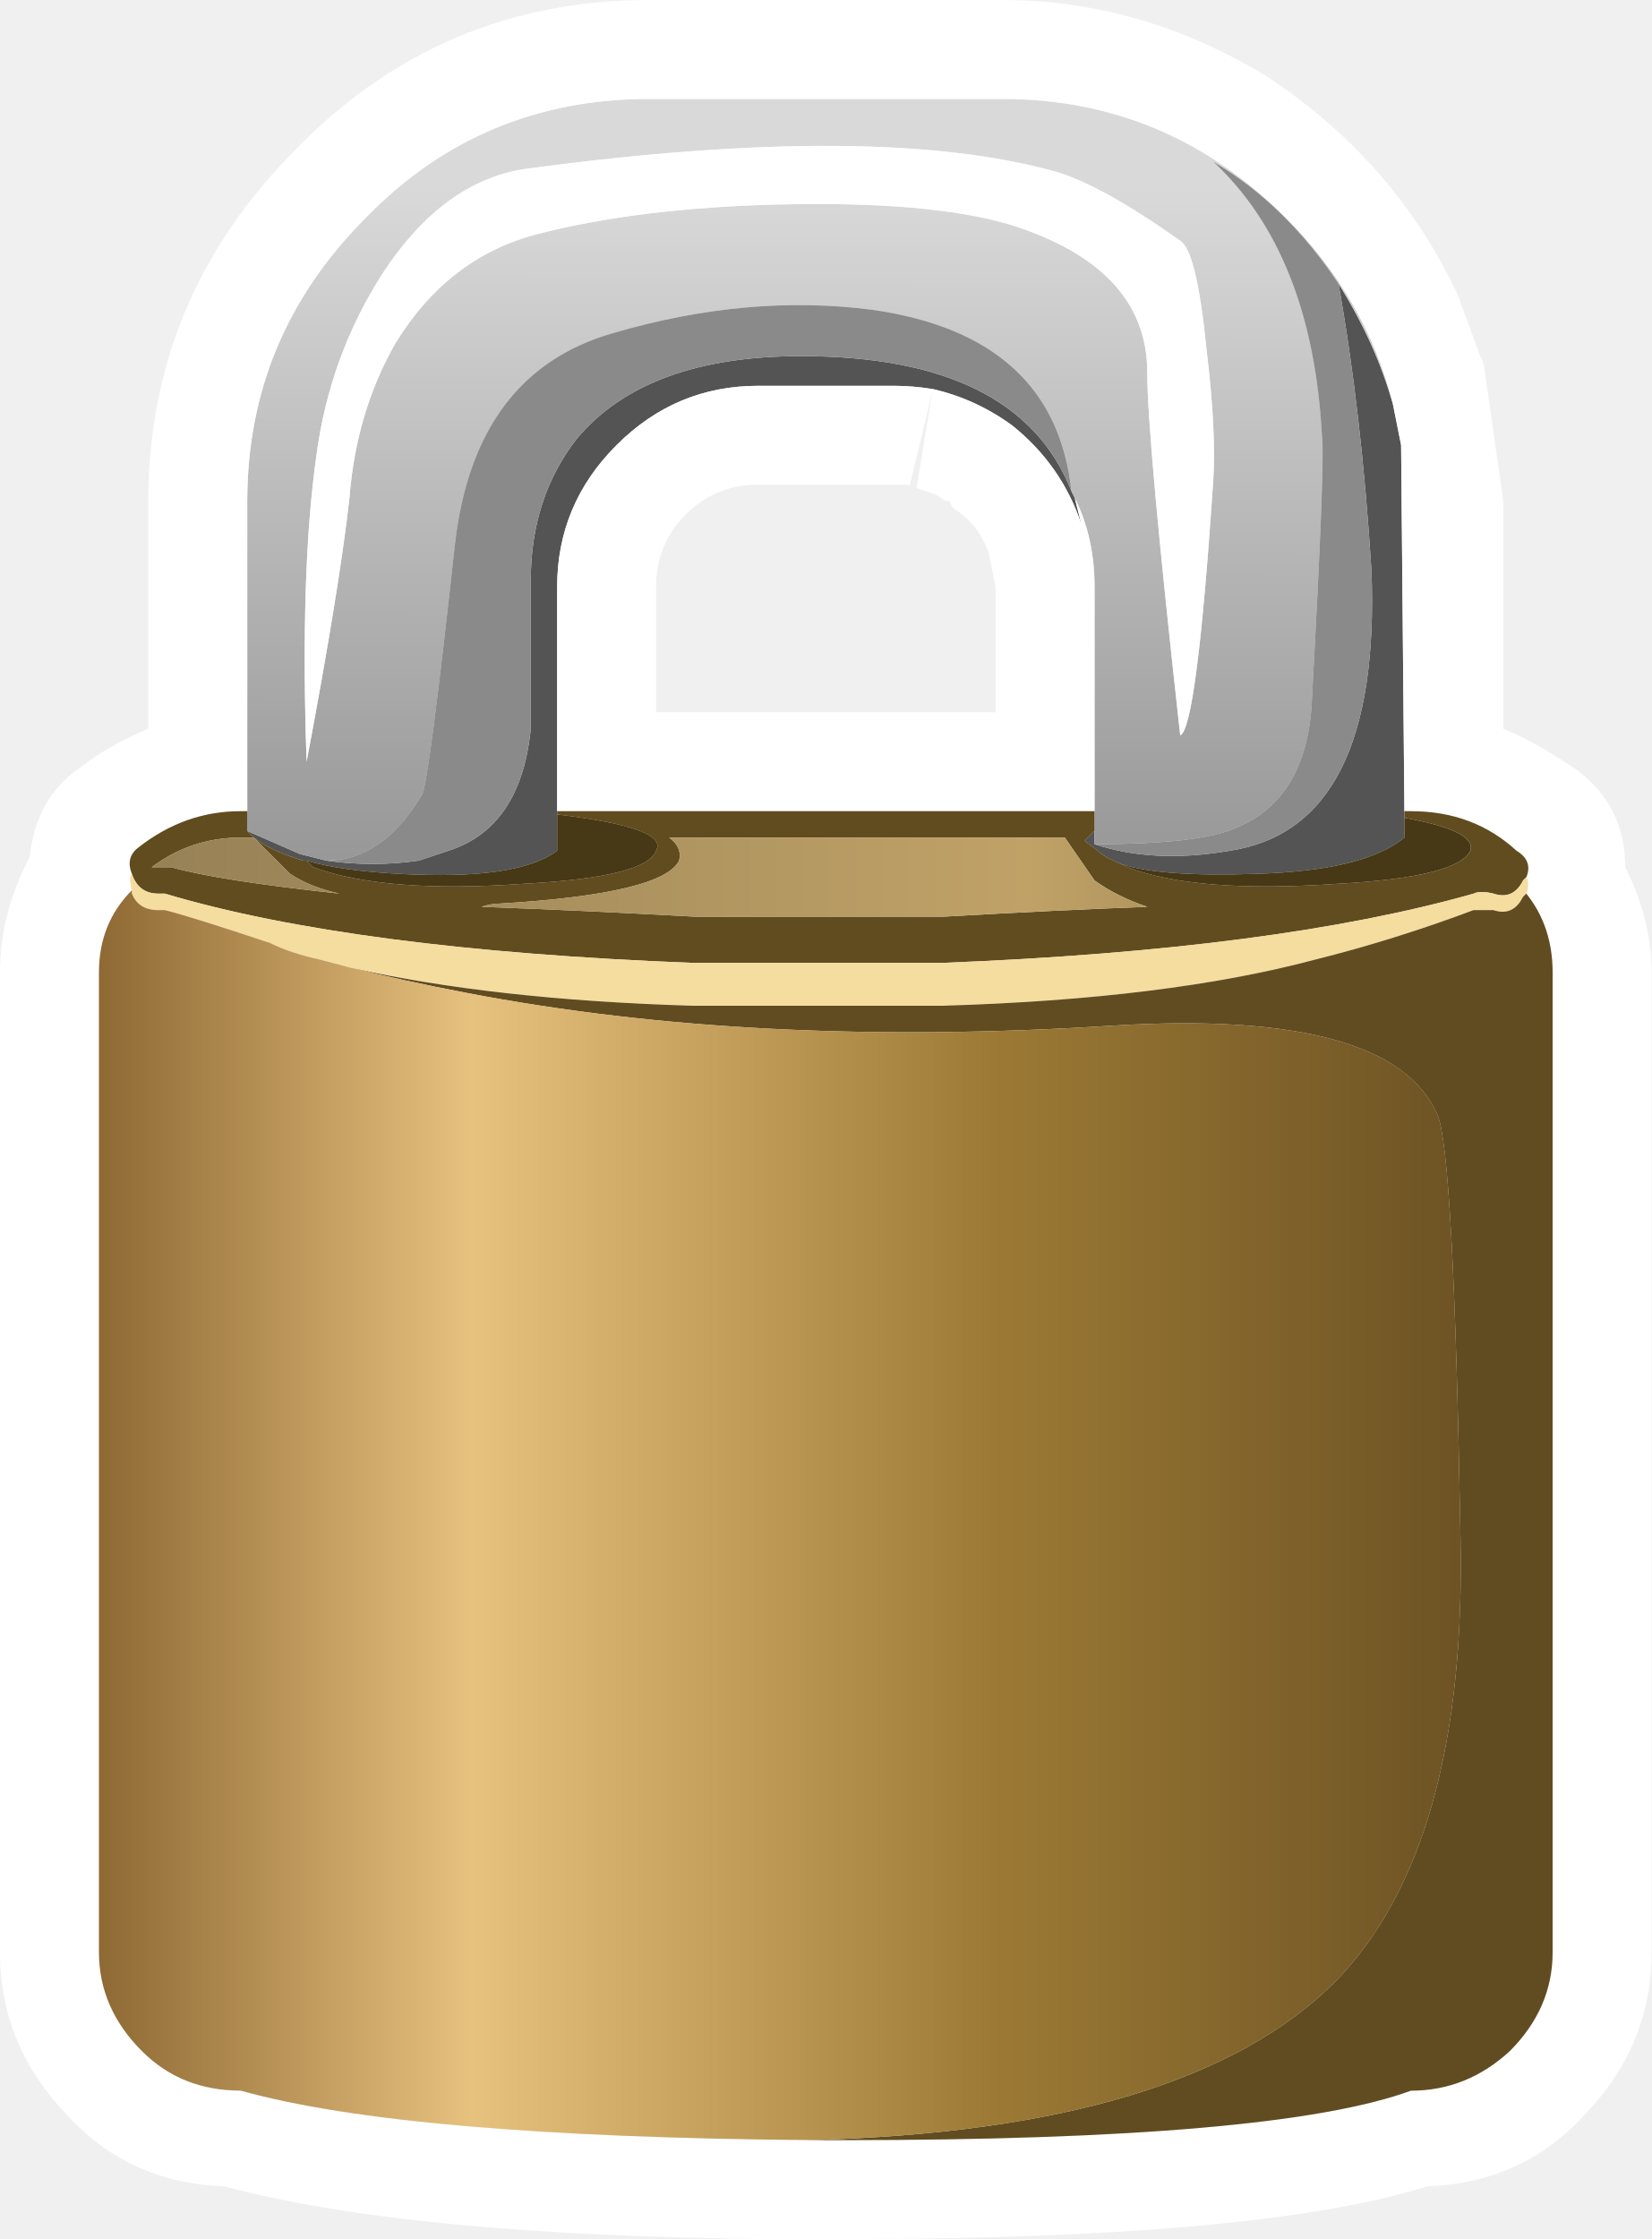
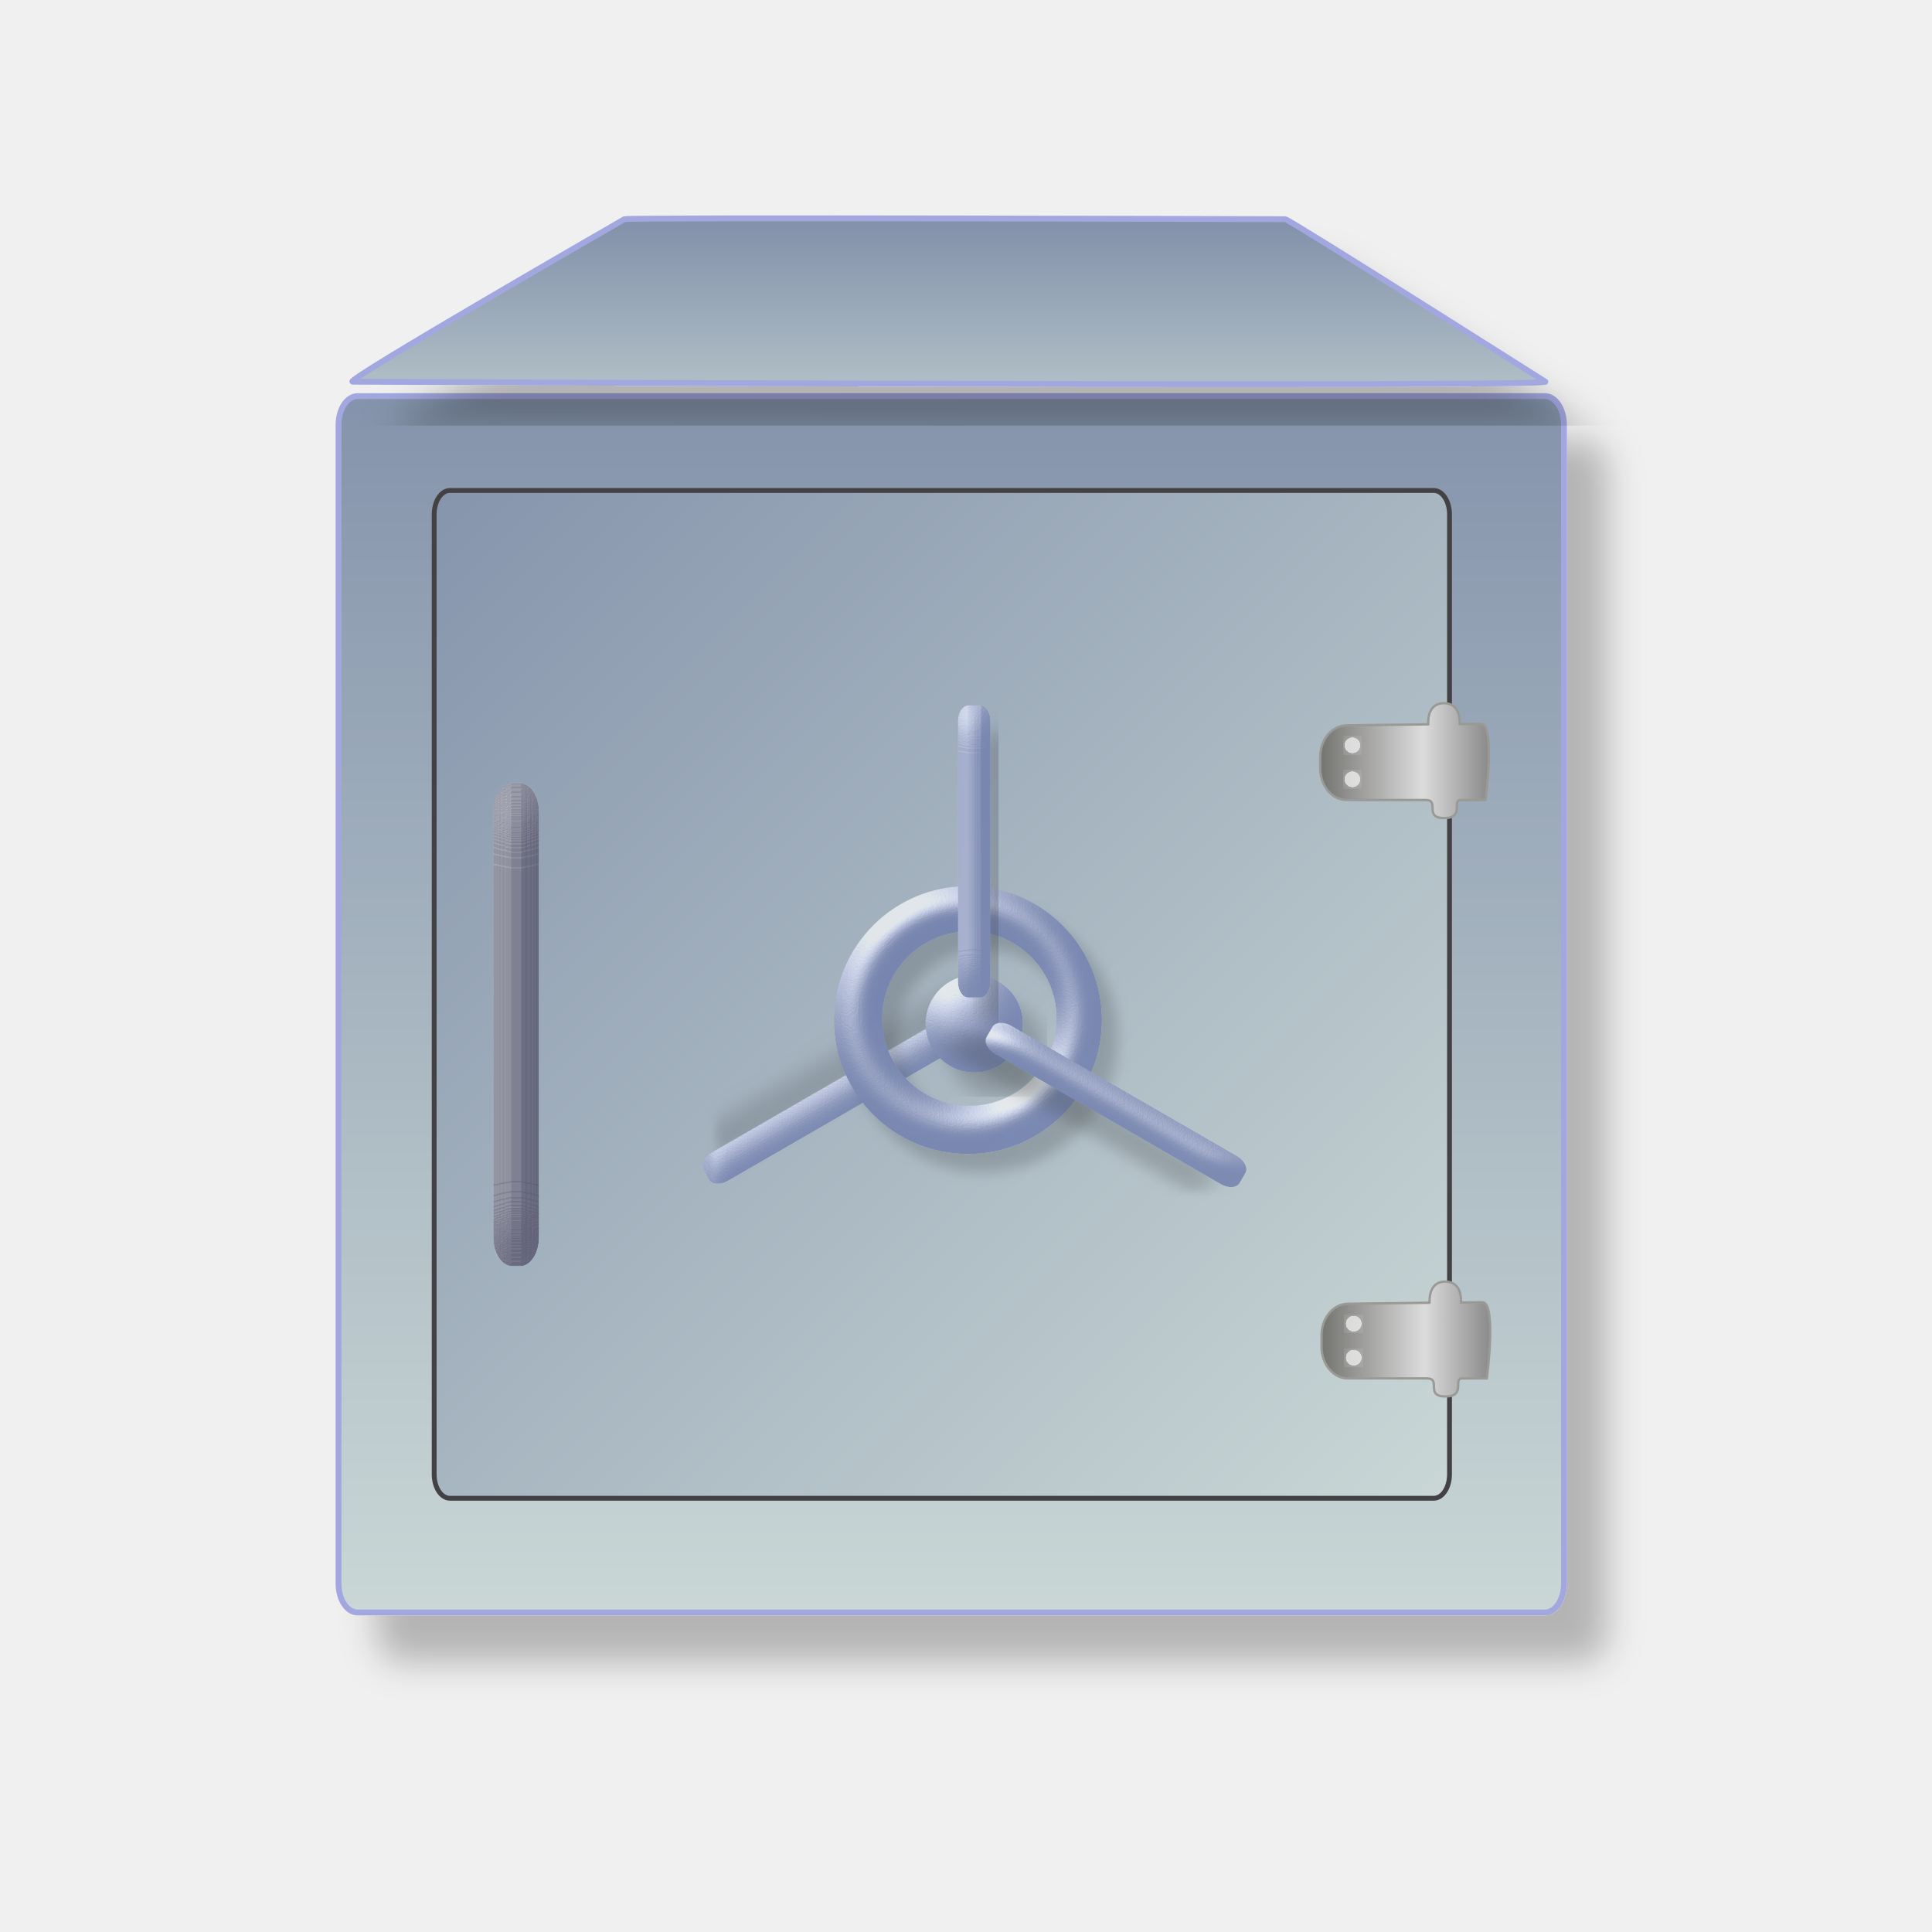
- <svg xmlns="http://www.w3.org/2000/svg" enable-background="new 0 0 25.05 33.95" version="1.1" viewBox="0 0 25.05 33.95" xml:space="preserve">
-   <g clip-rule="evenodd" fill-rule="evenodd">
-     <path d="m21.125 6.125l0.125 0.625 0.05 5.55v0.4c-0.399 0.333-1.149 0.517-2.25 0.55-0.967 0.033-1.65-0.017-2.05-0.15-0.167-0.067-0.283-0.133-0.35-0.2l-0.2-0.15 0.15-0.15v0.2c0.601 0.2 1.284 0.233 2.051 0.1 1.533-0.233 2.25-1.65 2.149-4.25-0.1-1.6-0.267-3.05-0.5-4.35 0.375 0.6 0.65 1.208 0.825 1.825zm-12.675 6.175v0.6c-0.4 0.3-1.2 0.417-2.4 0.35-0.6-0.033-1.066-0.1-1.4-0.2h-0.05c-0.333-0.1-0.583-0.216-0.75-0.35-0.033-0.034-0.067-0.067-0.1-0.1l0.8 0.35c0.133 0.033 0.267 0.066 0.4 0.1 0.466 0.067 0.933 0.067 1.4 0l0.45-0.15c0.733-0.233 1.15-0.85 1.25-1.85v-2.25c0-0.833 0.233-1.55 0.7-2.15 0.7-0.833 1.833-1.25 3.4-1.25 2.199 0 3.566 0.684 4.1 2.05l0.05 0.1 0.101 0.4c-0.2-0.6-0.551-1.1-1.051-1.5-0.367-0.267-0.767-0.45-1.2-0.55-0.2-0.033-0.4-0.05-0.601-0.05h-2.049c-0.833 0-1.55 0.3-2.15 0.9s-0.9 1.317-0.9 2.15v3.4z" fill="#545454" />
-     <linearGradient id="d" x1="2.825" x2="22.85" y1="-12.437" y2="-12.437" gradientTransform="matrix(4.9938e-5 1 -1 -.001 .00028832 -.00019665)" gradientUnits="userSpaceOnUse">
-       <stop stop-color="#D9D9D9" offset="0" />
-       <stop stop-color="#595959" offset="1" />
+ <svg xmlns="http://www.w3.org/2000/svg" xmlns:xlink="http://www.w3.org/1999/xlink" viewBox="0 0 300 300">
+   <defs>
+     <filter id="e">
+       <feGaussianBlur result="result10" stdDeviation="3" />
+       <feBlend in="result10" in2="SourceGraphic" mode="multiply" result="result5" />
+       <feComposite in="result5" in2="SourceGraphic" result="fbSourceGraphic" />
+       <feGaussianBlur result="result9" stdDeviation="5" />
+       <feSpecularLighting in="result9" result="result1" specularConstant="2.2" specularExponent="45">
+         <fePointLight x="-5000" y="-10000" z="20000" />
+       </feSpecularLighting>
+       <feComposite in="result1" in2="fbSourceGraphic" operator="in" result="result2" />
+       <feComposite in="result2" in2="fbSourceGraphic" k2="2" k3=".8" operator="arithmetic" result="result4" />
+       <feBlend in="result4" in2="result4" mode="multiply" />
+     </filter>
+     <filter id="d">
+       <feGaussianBlur result="result10" stdDeviation="3" />
+       <feBlend in="result10" in2="SourceGraphic" mode="multiply" result="result5" />
+       <feComposite in="result5" in2="SourceGraphic" result="fbSourceGraphic" />
+       <feGaussianBlur result="result9" stdDeviation="5" />
+       <feSpecularLighting in="result9" result="result1" specularConstant="2.2" specularExponent="45">
+         <fePointLight x="-5000" y="-10000" z="20000" />
+       </feSpecularLighting>
+       <feComposite in="result1" in2="fbSourceGraphic" operator="in" result="result2" />
+       <feComposite in="result2" in2="fbSourceGraphic" k2="2" k3=".8" operator="arithmetic" result="result4" />
+       <feBlend in="result4" in2="result4" mode="multiply" />
+     </filter>
+     <filter id="j">
+       <feGaussianBlur in="SourceAlpha" result="result0" stdDeviation="6" />
+       <feSpecularLighting in="result0" result="result1" specularExponent="25" surfaceScale="10">
+         <feDistantLight azimuth="235" elevation="45" />
+       </feSpecularLighting>
+       <feComposite in="SourceGraphic" in2="result1" k2="1" k3="1" operator="arithmetic" result="result4" />
+       <feComposite in="result4" in2="SourceAlpha" operator="in" result="result2" />
+     </filter>
+     <filter id="f" x="-.25" y="-.25" width="1.5" height="1.5">
+       <feGaussianBlur in="SourceAlpha" result="blur" stdDeviation="3" />
+       <feColorMatrix result="bluralpha" values="1 0 0 0 0 0 1 0 0 0 0 0 1 0 0 0 0 0 0.25 0" />
+       <feOffset dx="7" dy="8" in="bluralpha" result="offsetBlur" />
+       <feMerge>
+         <feMergeNode in="offsetBlur" />
+         <feMergeNode in="SourceGraphic" />
+       </feMerge>
+     </filter>
+     <filter id="a" x="-.25" y="-.25" width="1.5" height="1.5">
+       <feGaussianBlur in="SourceAlpha" result="result0" stdDeviation="6" />
+       <feSpecularLighting in="result0" result="result1" specularExponent="25" surfaceScale="10">
+         <feDistantLight azimuth="235" elevation="45" />
+       </feSpecularLighting>
+       <feComposite in="SourceGraphic" in2="result1" k2="1" k3="1" operator="arithmetic" result="result4" />
+       <feComposite in="result4" in2="SourceAlpha" operator="in" result="fbSourceGraphic" />
+       <feColorMatrix in="fbSourceGraphic" result="fbSourceGraphicAlpha" values="0 0 0 -1 0 0 0 0 -1 0 0 0 0 -1 0 0 0 0 1 0" />
+       <feGaussianBlur in="fbSourceGraphicAlpha" result="blur" stdDeviation="3" />
+       <feColorMatrix result="bluralpha" values="1 0 0 0 0 0 1 0 0 0 0 0 1 0 0 0 0 0 0.25 0" />
+       <feOffset dx="7" dy="8" in="bluralpha" result="offsetBlur" />
+       <feMerge>
+         <feMergeNode in="offsetBlur" />
+         <feMergeNode in="fbSourceGraphic" />
+       </feMerge>
+     </filter>
+     <linearGradient id="b">
+       <stop stop-color="#8493ab" offset="0" />
+       <stop stop-color="#d2dfdb" offset="1" />
    </linearGradient>
-     <path d="m3.75 12.6v-5c0-1.667 0.6-3.1 1.8-4.3 1.167-1.2 2.6-1.8 4.3-1.8h5.35c1.666 0 3.1 0.6 4.3 1.8 0.813 0.813 1.354 1.754 1.625 2.825-0.175-0.617-0.45-1.225-0.825-1.825-0.533-0.8-1.166-1.417-1.899-1.85 1 0.933 1.55 2.316 1.649 4.15 0.033 0.233-0.017 1.55-0.149 3.95-0.034 1.034-0.417 1.7-1.15 2-0.366 0.167-1.083 0.25-2.15 0.25v-3.9c0-0.5-0.1-0.95-0.3-1.35l-0.05-0.1c-0.167-1.567-1.167-2.483-3-2.75-1.267-0.167-2.583-0.05-3.95 0.35-1.4 0.4-2.2 1.467-2.4 3.2-0.267 2.433-0.433 3.7-0.5 3.8-0.4 0.667-0.883 1-1.45 1-0.133-0.033-0.267-0.066-0.4-0.1l-0.801-0.35zm13.65-6.95c0 0.667 0.166 2.5 0.5 5.5 0.166-0.066 0.333-1.35 0.5-3.85 0.033-0.5 0-1.167-0.101-2-0.1-1-0.233-1.55-0.399-1.65-0.8-0.567-1.433-0.917-1.9-1.05-1.8-0.5-4.45-0.517-7.95-0.05-0.867 0.1-1.617 0.633-2.25 1.6-0.533 0.833-0.867 1.75-1 2.75-0.167 1.167-0.216 2.717-0.15 4.65 0.333-1.767 0.55-3.1 0.65-4 0.067-0.867 0.3-1.65 0.7-2.35 0.533-0.867 1.25-1.417 2.15-1.65 1.033-0.267 2.267-0.417 3.7-0.45 1.5-0.033 2.65 0.066 3.45 0.3 1.4 0.433 2.1 1.183 2.1 2.25z" fill="url(#d)" />
-     <path d="m21.125 6.125c-0.271-1.071-0.812-2.013-1.625-2.825-1.2-1.2-2.634-1.8-4.3-1.8h-5.35c-1.7 0-3.133 0.6-4.3 1.8-1.2 1.2-1.8 2.633-1.8 4.3v4.7h-0.1c-0.566 0-1.083 0.184-1.55 0.55-0.133 0.1-0.167 0.233-0.1 0.4-0.033 0.033-0.033 0.117 0 0.25-0.333 0.333-0.5 0.75-0.5 1.25v14.85c0 0.567 0.217 1.067 0.65 1.5 0.4 0.4 0.9 0.601 1.5 0.601 1.667 0.467 4.55 0.717 8.65 0.75h0.5c4.367 0 7.233-0.25 8.601-0.75 0.566 0 1.066-0.2 1.5-0.601 0.433-0.433 0.649-0.933 0.649-1.5v-14.85c0-0.467-0.133-0.867-0.399-1.2 0.033-0.1 0.033-0.183 0-0.25 0.066-0.167 0.017-0.3-0.15-0.4-0.434-0.4-0.967-0.6-1.6-0.6h-0.101l-0.05-5.55-0.125-0.625zm1.375-0.625l0.3 2.1v3.45c0.334 0.133 0.717 0.35 1.15 0.65 0.467 0.367 0.7 0.85 0.7 1.45 0.267 0.533 0.399 1.067 0.399 1.6v14.85c0 0.934-0.333 1.75-1 2.45-0.633 0.7-1.434 1.066-2.399 1.101-1.7 0.533-4.65 0.8-8.851 0.8h-1.1c-3.667-0.033-6.434-0.3-8.3-0.8-0.967-0.034-1.767-0.4-2.4-1.101-0.667-0.7-1-1.517-1-2.45v-14.85c0-0.6 0.15-1.183 0.45-1.75 0.066-0.6 0.316-1.05 0.75-1.35 0.3-0.233 0.65-0.433 1.05-0.6v-3.45c1e-3 -2.067 0.751-3.85 2.251-5.35 1.467-1.5 3.25-2.25 5.35-2.25h5.35c1.399 0 2.733 0.383 4 1.15 1.267 0.833 2.217 1.9 2.85 3.2l0.05 0.1 0.35 0.95 0.05 0.1zm-5.1 0.15c0-1.066-0.7-1.816-2.101-2.25-0.8-0.233-1.95-0.333-3.45-0.3-1.434 0.033-2.667 0.183-3.7 0.45-0.899 0.233-1.616 0.783-2.149 1.65-0.4 0.7-0.633 1.483-0.7 2.35-0.1 0.9-0.316 2.233-0.65 4-0.067-1.933-0.017-3.483 0.15-4.65 0.133-1 0.467-1.917 1-2.75 0.633-0.967 1.383-1.5 2.25-1.6 3.5-0.467 6.15-0.45 7.95 0.05 0.467 0.133 1.1 0.483 1.9 1.05 0.166 0.1 0.3 0.65 0.399 1.65 0.101 0.833 0.134 1.5 0.101 2-0.167 2.5-0.334 3.784-0.5 3.85-0.334-3-0.5-4.833-0.5-5.5zm-0.8 6.65h-8.15v-3.4c0-0.833 0.3-1.55 0.9-2.15s1.316-0.9 2.15-0.9h2.05c0.2 0 0.4 0.017 0.601 0.05 0.433 0.1 0.833 0.283 1.199 0.55 0.5 0.4 0.851 0.9 1.051 1.5l-0.101-0.4c0.2 0.4 0.3 0.85 0.3 1.35v3.4zm-2.15-4.6l-0.05-0.1h-0.05l-0.15-0.1-0.3-0.1 0.25-1.5-0.35 1.45h-2.3c-0.433 0-0.8 0.15-1.1 0.45s-0.45 0.667-0.45 1.1v1.9h5.15v-1.9l-0.1-0.5c-0.1-0.3-0.283-0.533-0.55-0.7z" fill="#fff" />
-     <path d="m3.75 12.3v0.3c0.033 0.033 0.067 0.066 0.1 0.1 0.167 0.133 0.417 0.25 0.75 0.35h0.05l0.1 0.1c0.733 0.267 1.8 0.35 3.2 0.25 1.233-0.066 1.9-0.233 2-0.5 0.133-0.233-0.367-0.417-1.5-0.55v-0.05h8.15v0.3l-0.149 0.15 0.2 0.15c0.066 0.067 0.183 0.133 0.35 0.2l0.1 0.05c0.7 0.267 1.767 0.35 3.2 0.25 1.2-0.066 1.867-0.233 2-0.5 0.066-0.2-0.267-0.367-1-0.5v-0.1h0.099c0.633 0 1.166 0.2 1.6 0.6 0.167 0.1 0.217 0.233 0.15 0.4l-0.05 0.05c-0.1 0.2-0.25 0.267-0.449 0.2-0.134-0.033-0.233-0.033-0.301 0-2 0.567-4.683 0.917-8.05 1.05h-3.8c-3.433-0.133-6.1-0.483-8-1.05h-0.1c-0.2 0-0.333-0.1-0.4-0.3-0.067-0.167-0.033-0.3 0.1-0.4 0.467-0.367 0.983-0.55 1.55-0.55h0.1zm3.85 1.4c-0.1 0-0.2 0.017-0.3 0.05 0.934 0.033 2.017 0.083 3.25 0.15h3.75c1.167-0.066 2.2-0.117 3.101-0.15-0.301-0.1-0.567-0.233-0.801-0.4l-0.45-0.65h-6c0.133 0.1 0.184 0.216 0.15 0.35-0.167 0.333-1.067 0.55-2.7 0.65zm-3.75-1h-0.2c-0.5 0-0.95 0.15-1.35 0.45h0.3c0.467 0.133 1.316 0.267 2.55 0.4-0.3-0.066-0.55-0.167-0.75-0.3l-0.55-0.55z" fill="#614C1F" />
-     <path d="m16.6 12.8c1.067 0 1.784-0.083 2.15-0.25 0.733-0.3 1.116-0.966 1.15-2 0.133-2.4 0.183-3.716 0.149-3.95-0.099-1.833-0.649-3.217-1.649-4.15 0.734 0.433 1.367 1.05 1.9 1.85 0.233 1.3 0.4 2.75 0.5 4.35 0.101 2.6-0.616 4.017-2.149 4.25-0.767 0.133-1.451 0.1-2.051-0.1zm-11.65 0.25c0.566 0 1.05-0.333 1.45-1 0.067-0.1 0.233-1.367 0.5-3.8 0.2-1.733 1-2.8 2.4-3.2 1.367-0.4 2.684-0.517 3.95-0.35 1.833 0.267 2.833 1.183 3 2.75-0.533-1.367-1.9-2.05-4.1-2.05-1.567 0-2.7 0.417-3.4 1.25-0.467 0.6-0.7 1.317-0.7 2.15v2.25c-0.1 1-0.517 1.617-1.25 1.85l-0.45 0.15c-0.467 0.067-0.933 0.067-1.4 0z" fill="#8A8A8A" />
-     <path d="m5.325 14.675l-0.475-0.125c-0.3-0.067-0.55-0.15-0.75-0.25-0.8-0.267-1.333-0.433-1.6-0.5h-0.1c-0.2 0-0.333-0.083-0.4-0.25v-0.05c-0.033-0.133-0.033-0.217 0-0.25 0.067 0.2 0.2 0.3 0.4 0.3h0.1c1.9 0.567 4.567 0.917 8 1.05h3.8c3.367-0.133 6.05-0.483 8.05-1.05 0.067-0.033 0.167-0.033 0.301 0 0.199 0.067 0.35 0 0.449-0.2l0.051-0.05c0.033 0.067 0.033 0.15 0 0.25l-0.051 0.05c-0.1 0.2-0.25 0.267-0.449 0.2h-0.301c-0.8 0.3-1.6 0.55-2.399 0.75-1.5 0.4-3.384 0.633-5.65 0.7h-3.8c-2.008-0.06-3.733-0.251-5.176-0.575z" fill="#F5DDA0" />
-     <path d="m12.3 32.45c3.8-0.101 6.45-0.9 7.95-2.4 1.333-1.366 1.967-3.616 1.9-6.75-0.067-3.899-0.184-6.033-0.351-6.4-0.467-1.066-2.1-1.517-4.899-1.35-3.634 0.233-6.917 0.067-9.851-0.5-0.65-0.125-1.225-0.25-1.725-0.375 1.443 0.324 3.168 0.515 5.175 0.575h3.8c2.267-0.067 4.15-0.3 5.65-0.7 0.8-0.2 1.6-0.45 2.399-0.75h0.301c0.199 0.067 0.35 0 0.449-0.2l0.051-0.05c0.267 0.333 0.399 0.733 0.399 1.2v14.85c0 0.567-0.217 1.067-0.649 1.5-0.434 0.4-0.934 0.601-1.5 0.601-1.367 0.5-4.233 0.75-8.601 0.75h-0.498z" fill="#614C21" />
-     <path d="m21.3 12.4c0.733 0.133 1.066 0.3 1 0.5-0.133 0.267-0.8 0.434-2 0.5-1.434 0.1-2.5 0.017-3.2-0.25l-0.1-0.05c0.4 0.133 1.083 0.183 2.05 0.15 1.101-0.033 1.851-0.217 2.25-0.55v-0.3zm-12.85-0.05c1.133 0.133 1.633 0.316 1.5 0.55-0.1 0.267-0.767 0.434-2 0.5-1.4 0.1-2.467 0.017-3.2-0.25l-0.1-0.1c0.333 0.1 0.8 0.167 1.4 0.2 1.2 0.067 2-0.05 2.4-0.35v-0.55z" fill="#473816" />
-     <linearGradient id="e" x1="1.35" x2="23.45" y1="22.975" y2="22.975" gradientUnits="userSpaceOnUse">
-       <stop stop-color="#8C6732" offset="0" />
-       <stop stop-color="#E7C17E" offset=".263" />
-       <stop stop-color="#9C7A35" offset=".62" />
-       <stop stop-color="#654C21" offset="1" />
+     <linearGradient id="c" x1="212.89" x2="242.23" gradientUnits="userSpaceOnUse">
+       <stop stop-color="#777774" offset="0" />
+       <stop stop-color="#dddcdd" offset=".581" />
+       <stop stop-color="#848383" offset="1" />
    </linearGradient>
-     <path d="m2 13.5v0.05c0.067 0.167 0.2 0.25 0.4 0.25h0.1c0.267 0.067 0.8 0.233 1.6 0.5 0.2 0.1 0.45 0.184 0.75 0.25l0.475 0.125c0.5 0.125 1.075 0.25 1.725 0.375 2.934 0.567 6.217 0.733 9.851 0.5 2.8-0.167 4.433 0.284 4.899 1.35 0.167 0.367 0.283 2.5 0.351 6.4 0.066 3.134-0.567 5.384-1.9 6.75-1.5 1.5-4.15 2.3-7.95 2.4-4.1-0.033-6.983-0.283-8.65-0.75-0.6 0-1.1-0.2-1.5-0.601-0.433-0.433-0.65-0.933-0.65-1.5v-14.849c-1e-3 -0.5 0.166-0.917 0.499-1.25z" fill="url(#e)" />
-     <linearGradient id="f" x1="-1.688" x2="26.188" y1="13.3" y2="13.3" gradientUnits="userSpaceOnUse">
-       <stop stop-color="#8A7751" offset="0" />
-       <stop stop-color="#C0A267" offset=".62" />
-       <stop stop-color="#725C35" offset="1" />
-     </linearGradient>
-     <path d="m7.6 13.7c1.633-0.1 2.533-0.317 2.7-0.65 0.034-0.133-0.017-0.25-0.15-0.35h6l0.449 0.65c0.233 0.167 0.5 0.3 0.801 0.4-0.9 0.033-1.934 0.083-3.101 0.15h-3.75c-1.233-0.066-2.316-0.117-3.25-0.15 0.101-0.033 0.201-0.05 0.301-0.05zm-3.75-1l0.55 0.55c0.2 0.133 0.45 0.233 0.75 0.3-1.233-0.133-2.083-0.267-2.55-0.4h-0.3c0.4-0.3 0.85-0.45 1.35-0.45h0.2z" fill="url(#f)" />
+     <linearGradient id="i" x2="0" y1="96.875" y2="332.08" gradientUnits="userSpaceOnUse" xlink:href="#b" />
+     <linearGradient id="h" x2="0" y1="69.666" y2="117.35" gradientUnits="userSpaceOnUse" xlink:href="#b" />
+     <linearGradient id="g" x1="-2.807" x2="52.754" y1="882.81" y2="938.37" gradientUnits="userSpaceOnUse" xlink:href="#b" />
+   </defs>
+   <g transform="matrix(3.2412 0 0 3.2412 74.609 -2791.2)" fill-rule="evenodd">
+     <path transform="matrix(.27936 0 0 .27936 -19.023 852.64)" d="m47.018 98.438h203.62c1.81 0 3.268 2.207 3.268 4.947v198.7c0 2.741-1.457 4.947-3.268 4.947h-203.62c-1.81 0-3.268-2.207-3.268-4.947v-198.7c0-2.741 1.457-4.947 3.268-4.947z" fill="url(#i)" filter="url(#f)" stroke="#a2a7e0" stroke-linejoin="round" />
+     <path transform="matrix(.27936 0 0 .27936 -19.023 852.64)" d="m206.11 68.099c0.667 0 44.6 27.865 44.6 27.865 2.568 0.958-204.54 0-204.54 0-1.81 0 46.6-27.865 46.6-27.865 0.946-0.353 113.34 0 113.34 0z" fill="url(#h)" filter="url(#f)" stroke="#a2a7e0" stroke-linejoin="round" />
+     <path d="m-1.462 884.66h47.13c0.419 0 0.756 0.511 0.756 1.145v45.991c0 0.634-0.337 1.145-0.756 1.145h-47.13c-0.419 0-0.756-0.511-0.756-1.145v-45.991c0-0.634 0.337-1.145 0.756-1.145z" fill="url(#g)" stroke="#434143" stroke-linejoin="round" stroke-width=".231" />
+     <path transform="matrix(.27936 0 0 .27936 -19.023 698.33)" d="m73.58 717.21h1.277a3.268 4.947 0 0 1 3.268 4.947v72.918a3.268 4.947 0 0 1 -3.268 4.947h-1.277a3.268 4.947 0 0 1 -3.268 -4.947v-72.918a3.268 4.947 0 0 1 3.268 -4.947" fill="#4e4f6a" filter="url(#j)" />
+     <g transform="matrix(.20491 0 0 .20491 -7.6478 754.22)" fill="#6270a8" opacity=".678">
+       <path transform="matrix(-.37368 -.64723 .64723 -.37368 -127.22 175.33)" d="m-867.02-163.78h3.621a3.268 4.947 0 0 1 3.268 4.947v81.511a3.268 4.947 0 0 1 -3.268 4.947h-3.621a3.268 4.947 0 0 1 -3.268 -4.947v-81.511a3.268 4.947 0 0 1 3.268 -4.947" filter="url(#a)" />
+       <path transform="matrix(.53367 0 0 .53367 -47.584 342.61)" d="m372.66 724.15c-32.409 0-58.681 26.272-58.681 58.681s26.272 58.681 58.681 58.681 58.681-26.272 58.681-58.681v-0.464c-0.261-32.222-26.458-58.217-58.681-58.217zm0.645 19.835c20.971 0 38.031 16.921 38.201 37.891v0.31c0 21.092-17.109 38.201-38.201 38.201s-38.201-17.109-38.201-38.201 17.109-38.201 38.201-38.201z" filter="url(#a)" />
+       <path transform="matrix(.74736 0 0 .74736 -123.71 586.97)" d="m385.16 233.2c0 8.414-6.821 15.234-15.234 15.234s-15.234-6.821-15.234-15.234 6.821-15.234 15.234-15.234c8.366 0 15.166 6.746 15.234 15.111" filter="url(#a)" />
+       <path transform="matrix(.74736 0 0 .74736 -127.22 588.14)" d="m372.8 132.03h3.621a3.268 4.947 0 0 1 3.268 4.947v81.511a3.268 4.947 0 0 1 -3.268 4.947h-3.621a3.268 4.947 0 0 1 -3.268 -4.947v-81.511a3.268 4.947 0 0 1 3.268 -4.947" filter="url(#a)" />
+       <path transform="matrix(-.37368 .64723 -.64723 -.37368 -127.22 175.33)" d="m489.65-813.26h3.621a3.268 4.947 0 0 1 3.268 4.947v81.511a3.268 4.947 0 0 1 -3.268 4.947h-3.621a3.268 4.947 0 0 1 -3.268 -4.947v-81.511a3.268 4.947 0 0 1 3.268 -4.947" filter="url(#a)" />
+     </g>
+     <g transform="matrix(.27936 0 0 .27936 -19.023 698.33)">
+       <path d="m216.84 806.46 14.028-0.17s-0.369-3.627 2.686-3.627 2.682 3.597 2.682 3.597l3.665-0.067c2.499 0 0.776 13.078 0.776 13.078l-4.273-2e-3c-1.547-7.5e-4 0.745 3.095-2.818 3.094s-0.66-3.1-3.157-3.101l-13.59-1e-3c-2.499 0-4.51-2.43-4.51-5.449v-1.905c0-3.018 2.012-5.406 4.51-5.449z" fill="url(#c)" stroke="#999995" stroke-linejoin="round" stroke-width=".4" />
+       <path transform="matrix(.72804 0 0 .72804 -37.042 636.2)" d="m351.9 238.56c0 0.992-0.804 1.795-1.795 1.795s-1.795-0.804-1.795-1.795 0.804-1.795 1.795-1.795 1.787 0.795 1.795 1.781" fill="#e0dbeb" filter="url(#d)" opacity=".678" />
+       <path transform="matrix(.72804 0 0 .72804 -37.042 642.03)" d="m351.9 238.56c0 0.992-0.804 1.795-1.795 1.795s-1.795-0.804-1.795-1.795 0.804-1.795 1.795-1.795 1.787 0.795 1.795 1.781" fill="#e0dbeb" filter="url(#d)" opacity=".678" />
+     </g>
+     <g transform="matrix(.27936 0 0 .27936 -19.087 670.62)">
+       <path d="m216.84 806.46 14.028-0.17s-0.369-3.627 2.686-3.627 2.682 3.597 2.682 3.597l3.665-0.067c2.499 0 0.776 13.078 0.776 13.078l-4.273-2e-3c-1.547-7.5e-4 0.745 3.095-2.818 3.094s-0.66-3.1-3.157-3.101l-13.59-1e-3c-2.499 0-4.51-2.43-4.51-5.449v-1.905c0-3.018 2.012-5.406 4.51-5.449z" fill="url(#c)" stroke="#999995" stroke-linejoin="round" stroke-width=".4" />
+       <path transform="matrix(.72804 0 0 .72804 -37.042 636.2)" d="m351.9 238.56c0 0.992-0.804 1.795-1.795 1.795s-1.795-0.804-1.795-1.795 0.804-1.795 1.795-1.795 1.787 0.795 1.795 1.781" fill="#e0dbeb" filter="url(#e)" opacity=".678" />
+       <path transform="matrix(.72804 0 0 .72804 -37.042 642.03)" d="m351.9 238.56c0 0.992-0.804 1.795-1.795 1.795s-1.795-0.804-1.795-1.795 0.804-1.795 1.795-1.795 1.787 0.795 1.795 1.781" fill="#e0dbeb" filter="url(#e)" opacity=".678" />
+     </g>
  </g>
</svg>
